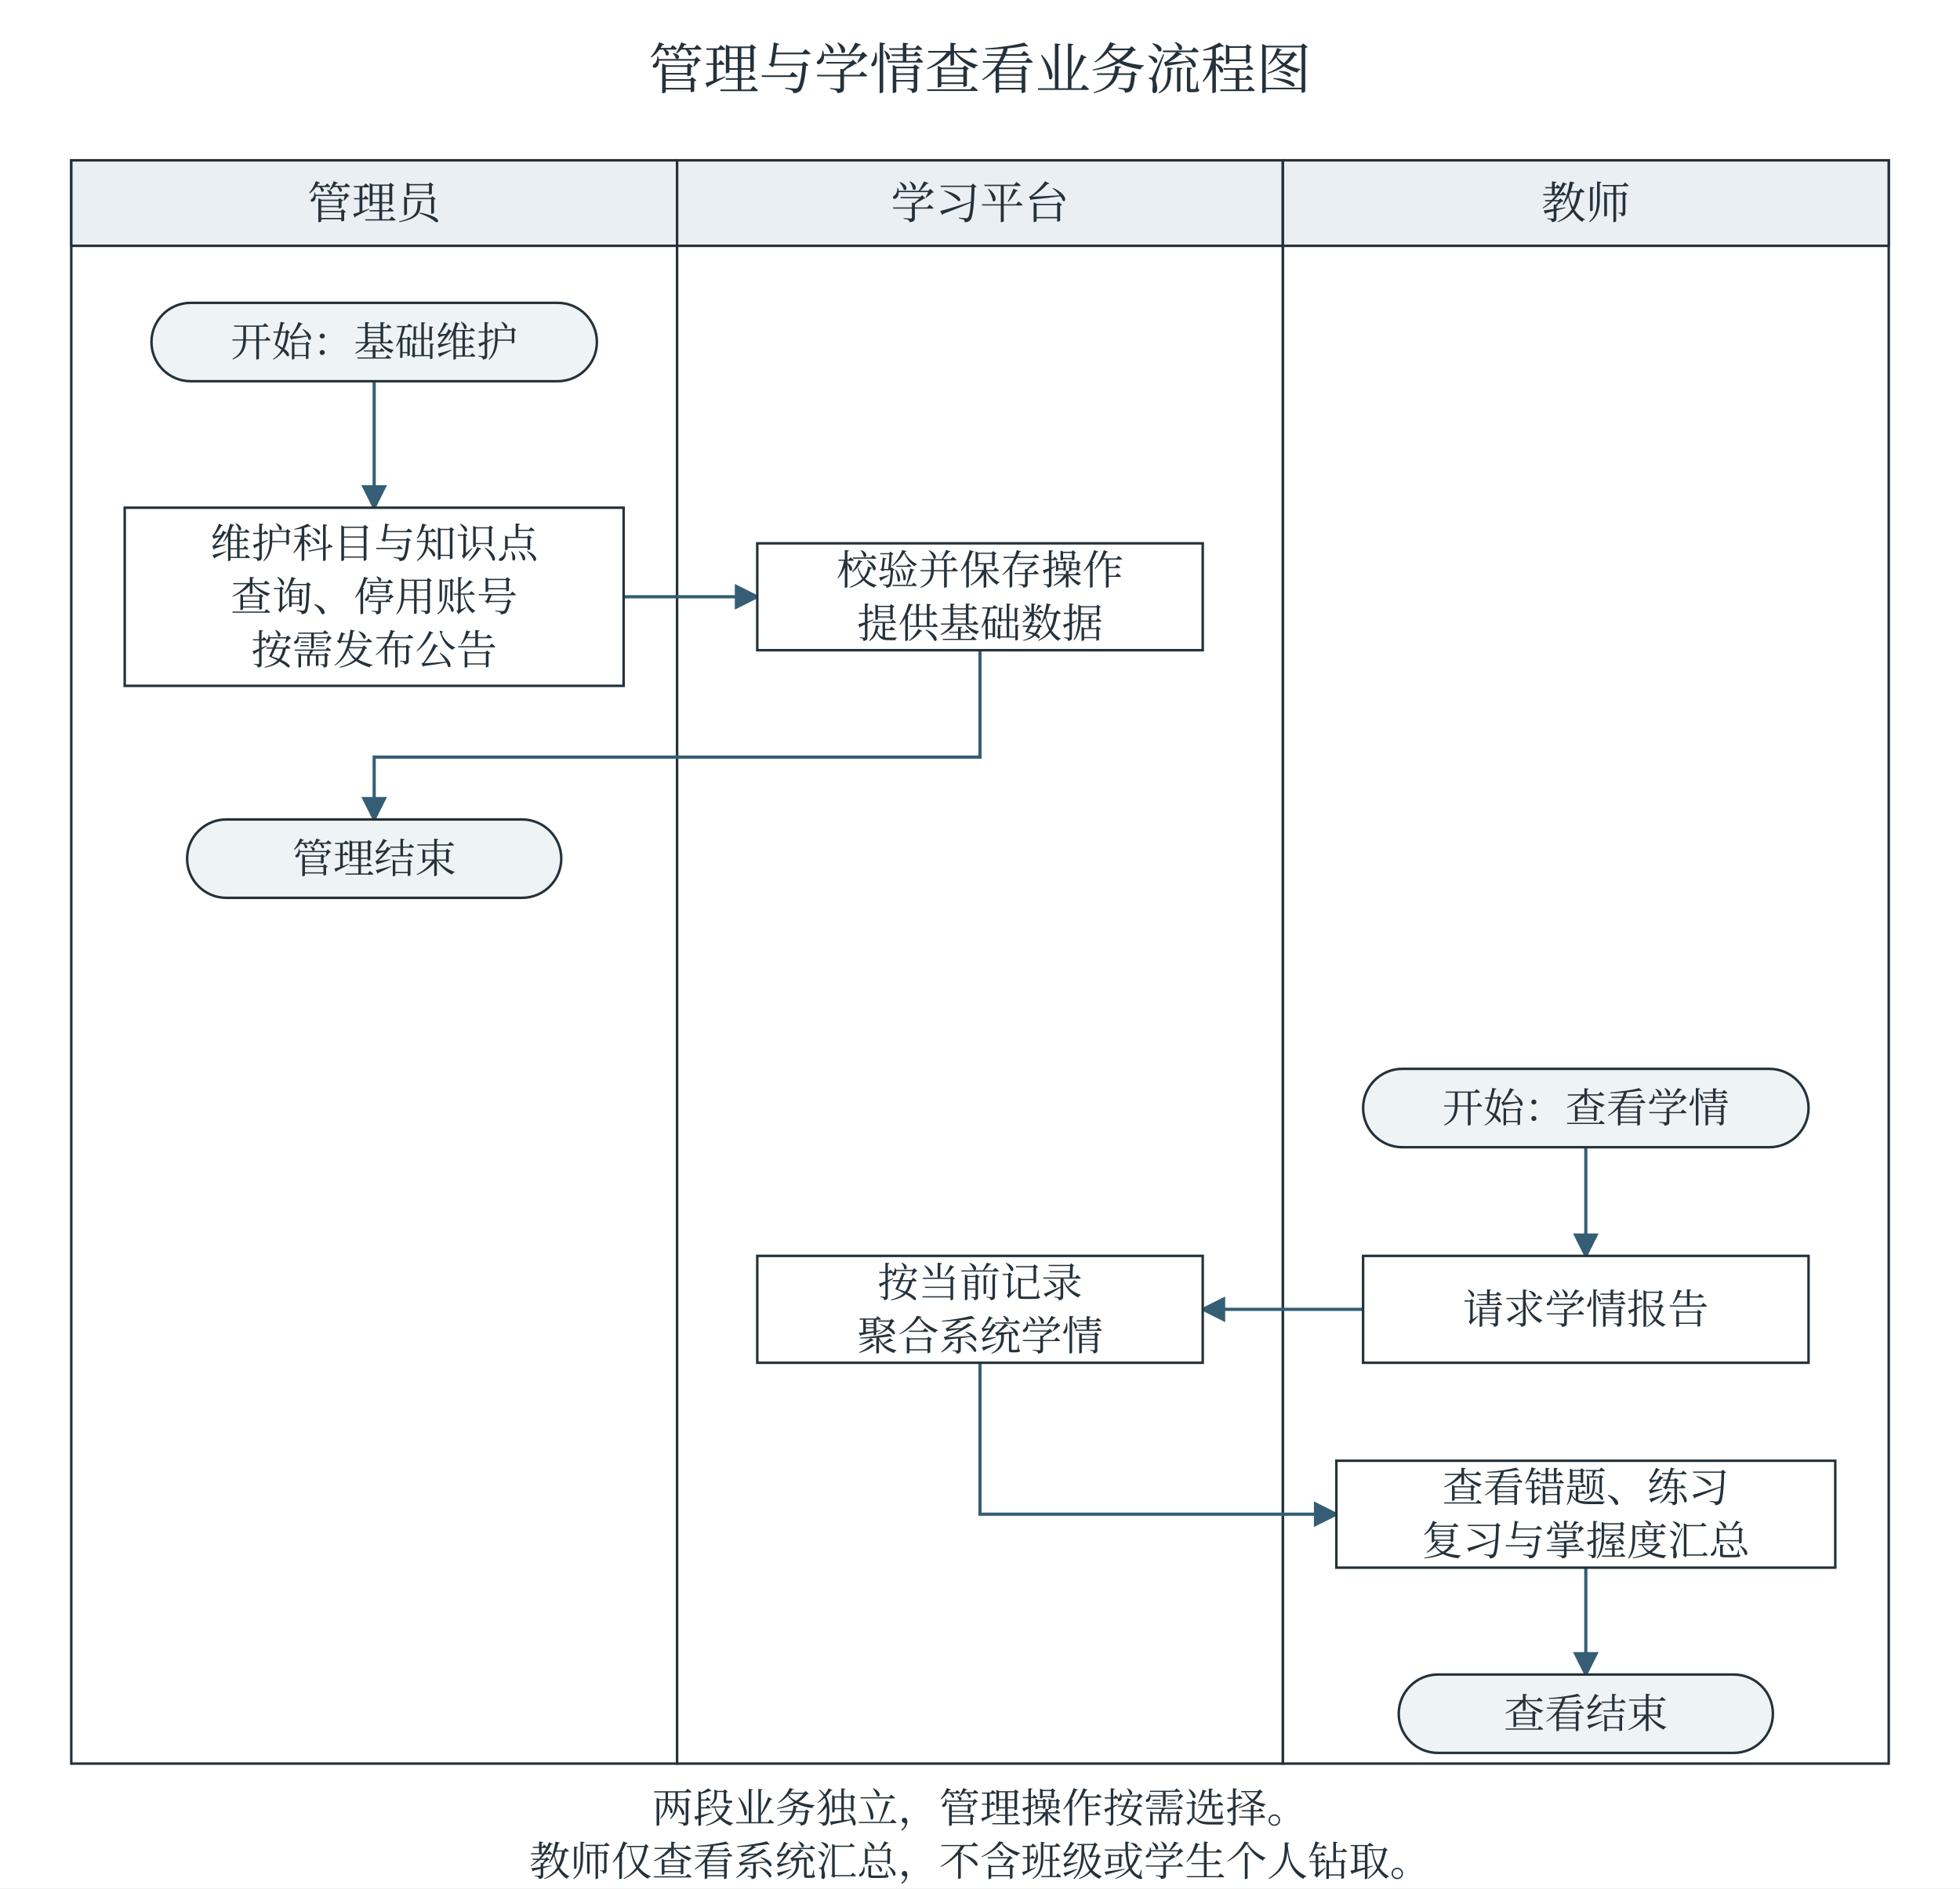
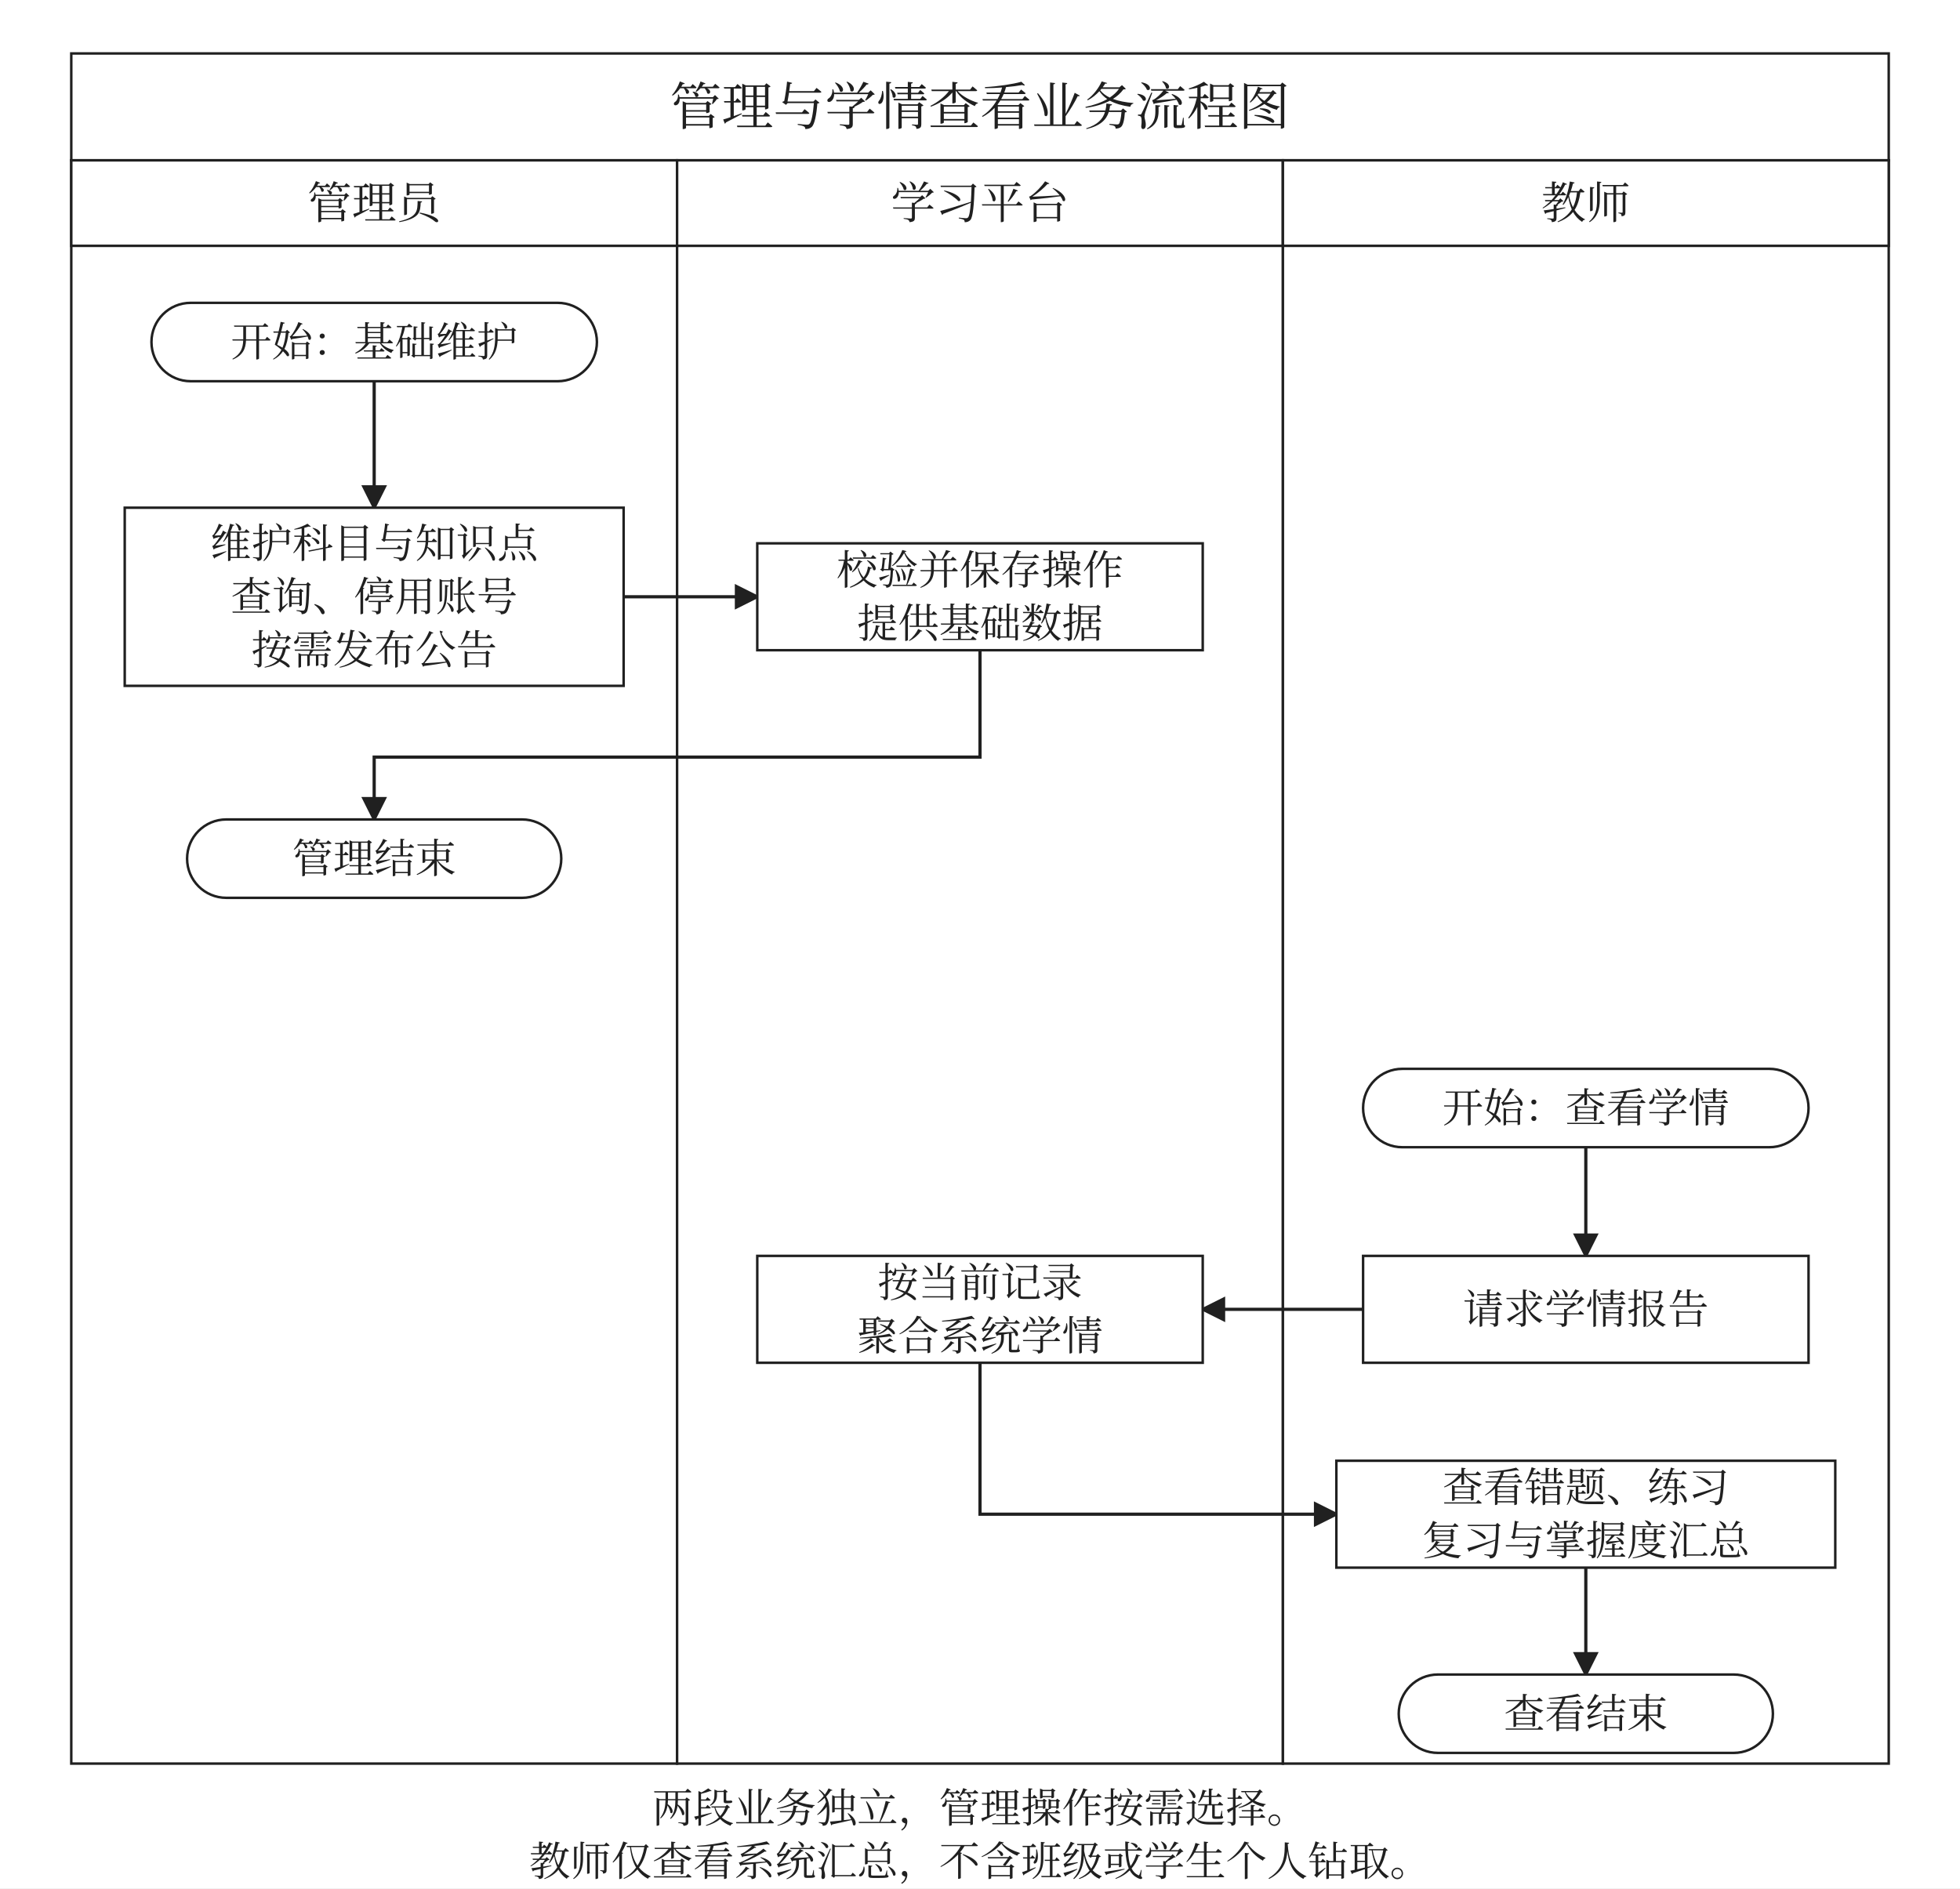
<svg xmlns="http://www.w3.org/2000/svg" width="157.5mm" height="151.773mm" viewBox="0 0 1100 1060">
  <defs>
    <marker id="arrow" markerWidth="8" markerHeight="8" refX="7" refY="4" orient="auto">
-       <path d="M0,0 L8,4 L0,8 Z" fill="#355e76" />
+       <path d="M0,0 L8,4 L0,8 Z" fill="#202020" />
    </marker>
  </defs>
  <rect width="1100" height="1060" fill="white" />
-   <text x="550" y="49.85" text-anchor="middle" font-family="Noto Serif SC,Noto Serif CJK SC,SimSun,宋体,serif" font-size="31" fill="#25313a">管理与学情查看业务流程图</text>
-   <rect x="40.0" y="90" width="340.0" height="900" rx="0" fill="#ffffff" stroke="#25313a" stroke-width="1.4" />
-   <rect x="40.0" y="90" width="340.0" height="48" rx="0" fill="#e9eff3" stroke="#25313a" stroke-width="1.4" />
-   <text x="210.0" y="122.75" text-anchor="middle" font-family="Noto Serif SC,Noto Serif CJK SC,SimSun,宋体,serif" font-size="25" fill="#25313a">管理员</text>
-   <rect x="380.0" y="90" width="340.0" height="900" rx="0" fill="#ffffff" stroke="#25313a" stroke-width="1.4" />
-   <rect x="380.0" y="90" width="340.0" height="48" rx="0" fill="#e9eff3" stroke="#25313a" stroke-width="1.4" />
-   <text x="550.0" y="122.75" text-anchor="middle" font-family="Noto Serif SC,Noto Serif CJK SC,SimSun,宋体,serif" font-size="25" fill="#25313a">学习平台</text>
-   <rect x="720.0" y="90" width="340.0" height="900" rx="0" fill="#ffffff" stroke="#25313a" stroke-width="1.4" />
-   <rect x="720.0" y="90" width="340.0" height="48" rx="0" fill="#e9eff3" stroke="#25313a" stroke-width="1.4" />
-   <text x="890.0" y="122.75" text-anchor="middle" font-family="Noto Serif SC,Noto Serif CJK SC,SimSun,宋体,serif" font-size="25" fill="#25313a">教师</text>
-   <polyline points="210.0,214 210.0,285" fill="none" stroke="#355e76" stroke-width="1.8" marker-end="url(#arrow)" />
-   <polyline points="350.0,335.0 425.0,335.0" fill="none" stroke="#355e76" stroke-width="1.8" marker-end="url(#arrow)" />
-   <polyline points="550.0,365 550,425 210,425 210.0,460" fill="none" stroke="#355e76" stroke-width="1.8" marker-end="url(#arrow)" />
-   <polyline points="890.0,644 890.0,705" fill="none" stroke="#355e76" stroke-width="1.8" marker-end="url(#arrow)" />
-   <polyline points="765.0,735.0 675.0,735.0" fill="none" stroke="#355e76" stroke-width="1.8" marker-end="url(#arrow)" />
-   <polyline points="550.0,765 550,850 750.0,850.0" fill="none" stroke="#355e76" stroke-width="1.8" marker-end="url(#arrow)" />
-   <polyline points="890.0,880 890.0,940" fill="none" stroke="#355e76" stroke-width="1.8" marker-end="url(#arrow)" />
-   <rect x="85.0" y="170" width="250" height="44" rx="22.0" fill="#eef3f5" stroke="#25313a" stroke-width="1.4" />
-   <text x="210.0" y="200.05" text-anchor="middle" font-family="Noto Serif SC,Noto Serif CJK SC,SimSun,宋体,serif" font-size="23" fill="#25313a">开始：基础维护</text>
-   <rect x="70.0" y="285" width="280" height="100" rx="0" fill="#ffffff" stroke="#25313a" stroke-width="1.4" />
-   <text x="210.0" y="313.15" text-anchor="middle" font-family="Noto Serif SC,Noto Serif CJK SC,SimSun,宋体,serif" font-size="23" fill="#25313a">维护科目与知识点</text>
-   <text x="210.0" y="343.05" text-anchor="middle" font-family="Noto Serif SC,Noto Serif CJK SC,SimSun,宋体,serif" font-size="23" fill="#25313a">查询、停用账号</text>
-   <text x="210.0" y="372.95" text-anchor="middle" font-family="Noto Serif SC,Noto Serif CJK SC,SimSun,宋体,serif" font-size="23" fill="#25313a">按需发布公告</text>
-   <rect x="425.0" y="305" width="250" height="60" rx="0" fill="#ffffff" stroke="#25313a" stroke-width="1.4" />
-   <text x="550.0" y="328.1" text-anchor="middle" font-family="Noto Serif SC,Noto Serif CJK SC,SimSun,宋体,serif" font-size="23" fill="#25313a">校验并保存操作</text>
-   <text x="550.0" y="358.0" text-anchor="middle" font-family="Noto Serif SC,Noto Serif CJK SC,SimSun,宋体,serif" font-size="23" fill="#25313a">提供基础数据</text>
-   <rect x="105.0" y="460" width="210" height="44" rx="22.0" fill="#eef3f5" stroke="#25313a" stroke-width="1.4" />
-   <text x="210.0" y="490.05" text-anchor="middle" font-family="Noto Serif SC,Noto Serif CJK SC,SimSun,宋体,serif" font-size="23" fill="#25313a">管理结束</text>
-   <rect x="765.0" y="600" width="250" height="44" rx="22.0" fill="#eef3f5" stroke="#25313a" stroke-width="1.4" />
-   <text x="890.0" y="630.05" text-anchor="middle" font-family="Noto Serif SC,Noto Serif CJK SC,SimSun,宋体,serif" font-size="23" fill="#25313a">开始：查看学情</text>
-   <rect x="765.0" y="705" width="250" height="60" rx="0" fill="#ffffff" stroke="#25313a" stroke-width="1.4" />
-   <text x="890.0" y="743.05" text-anchor="middle" font-family="Noto Serif SC,Noto Serif CJK SC,SimSun,宋体,serif" font-size="23" fill="#25313a">请求学情报告</text>
-   <rect x="425.0" y="705" width="250" height="60" rx="0" fill="#ffffff" stroke="#25313a" stroke-width="1.4" />
-   <text x="550.0" y="728.1" text-anchor="middle" font-family="Noto Serif SC,Noto Serif CJK SC,SimSun,宋体,serif" font-size="23" fill="#25313a">按当前记录</text>
-   <text x="550.0" y="758" text-anchor="middle" font-family="Noto Serif SC,Noto Serif CJK SC,SimSun,宋体,serif" font-size="23" fill="#25313a">聚合系统学情</text>
-   <rect x="750.0" y="820" width="280" height="60" rx="0" fill="#ffffff" stroke="#25313a" stroke-width="1.4" />
-   <text x="890.0" y="843.1" text-anchor="middle" font-family="Noto Serif SC,Noto Serif CJK SC,SimSun,宋体,serif" font-size="23" fill="#25313a">查看错题、练习</text>
-   <text x="890.0" y="873" text-anchor="middle" font-family="Noto Serif SC,Noto Serif CJK SC,SimSun,宋体,serif" font-size="23" fill="#25313a">复习与掌握度汇总</text>
-   <rect x="785.0" y="940" width="210" height="44" rx="22.0" fill="#eef3f5" stroke="#25313a" stroke-width="1.4" />
-   <text x="890.0" y="970.05" text-anchor="middle" font-family="Noto Serif SC,Noto Serif CJK SC,SimSun,宋体,serif" font-size="23" fill="#25313a">查看结束</text>
-   <text x="550" y="1023.1" text-anchor="middle" font-family="Noto Serif SC,Noto Serif CJK SC,SimSun,宋体,serif" font-size="23" fill="#25313a">两段业务独立，管理操作按需选择。</text>
-   <text x="550" y="1053.0" text-anchor="middle" font-family="Noto Serif SC,Noto Serif CJK SC,SimSun,宋体,serif" font-size="23" fill="#25313a">教师仅查看系统汇总，不含班级或学生个人钻取。</text>
+   <rect x="40" y="30" width="1020" height="60" rx="0" fill="#ffffff" stroke="#202020" stroke-width="1.4" />
+   <text x="550" y="70.15" text-anchor="middle" font-size="29" fill="#202020">
+     <tspan font-family="SimSun,宋体,Noto Serif SC,Noto Serif CJK SC,serif">管理与学情查看业务流程图</tspan>
+   </text>
+   <rect x="40.0" y="90" width="340.0" height="900" rx="0" fill="#ffffff" stroke="#202020" stroke-width="1.4" />
+   <rect x="40.0" y="90" width="340.0" height="48" rx="0" fill="#ffffff" stroke="#202020" stroke-width="1.4" />
+   <text x="210.0" y="122.75" text-anchor="middle" font-size="25" fill="#202020">
+     <tspan font-family="SimSun,宋体,Noto Serif SC,Noto Serif CJK SC,serif">管理员</tspan>
+   </text>
+   <rect x="380.0" y="90" width="340.0" height="900" rx="0" fill="#ffffff" stroke="#202020" stroke-width="1.4" />
+   <rect x="380.0" y="90" width="340.0" height="48" rx="0" fill="#ffffff" stroke="#202020" stroke-width="1.4" />
+   <text x="550.0" y="122.75" text-anchor="middle" font-size="25" fill="#202020">
+     <tspan font-family="SimSun,宋体,Noto Serif SC,Noto Serif CJK SC,serif">学习平台</tspan>
+   </text>
+   <rect x="720.0" y="90" width="340.0" height="900" rx="0" fill="#ffffff" stroke="#202020" stroke-width="1.4" />
+   <rect x="720.0" y="90" width="340.0" height="48" rx="0" fill="#ffffff" stroke="#202020" stroke-width="1.4" />
+   <text x="890.0" y="122.75" text-anchor="middle" font-size="25" fill="#202020">
+     <tspan font-family="SimSun,宋体,Noto Serif SC,Noto Serif CJK SC,serif">教师</tspan>
+   </text>
+   <polyline points="210.0,214 210.0,285" fill="none" stroke="#202020" stroke-width="1.8" marker-end="url(#arrow)" />
+   <polyline points="350.0,335.0 425.0,335.0" fill="none" stroke="#202020" stroke-width="1.8" marker-end="url(#arrow)" />
+   <polyline points="550.0,365 550,425 210,425 210.0,460" fill="none" stroke="#202020" stroke-width="1.8" marker-end="url(#arrow)" />
+   <polyline points="890.0,644 890.0,705" fill="none" stroke="#202020" stroke-width="1.8" marker-end="url(#arrow)" />
+   <polyline points="765.0,735.0 675.0,735.0" fill="none" stroke="#202020" stroke-width="1.8" marker-end="url(#arrow)" />
+   <polyline points="550.0,765 550,850 750.0,850.0" fill="none" stroke="#202020" stroke-width="1.8" marker-end="url(#arrow)" />
+   <polyline points="890.0,880 890.0,940" fill="none" stroke="#202020" stroke-width="1.8" marker-end="url(#arrow)" />
+   <rect x="85.0" y="170" width="250" height="44" rx="22.0" fill="#ffffff" stroke="#202020" stroke-width="1.4" />
+   <text x="210.0" y="200.05" text-anchor="middle" font-size="23" fill="#202020">
+     <tspan font-family="SimSun,宋体,Noto Serif SC,Noto Serif CJK SC,serif">开始：基础维护</tspan>
+   </text>
+   <rect x="70.0" y="285" width="280" height="100" rx="0" fill="#ffffff" stroke="#202020" stroke-width="1.4" />
+   <text x="210.0" y="313.15" text-anchor="middle" font-size="23" fill="#202020">
+     <tspan font-family="SimSun,宋体,Noto Serif SC,Noto Serif CJK SC,serif">维护科目与知识点</tspan>
+   </text>
+   <text x="210.0" y="343.05" text-anchor="middle" font-size="23" fill="#202020">
+     <tspan font-family="SimSun,宋体,Noto Serif SC,Noto Serif CJK SC,serif">查询、停用账号</tspan>
+   </text>
+   <text x="210.0" y="372.95" text-anchor="middle" font-size="23" fill="#202020">
+     <tspan font-family="SimSun,宋体,Noto Serif SC,Noto Serif CJK SC,serif">按需发布公告</tspan>
+   </text>
+   <rect x="425.0" y="305" width="250" height="60" rx="0" fill="#ffffff" stroke="#202020" stroke-width="1.4" />
+   <text x="550.0" y="328.1" text-anchor="middle" font-size="23" fill="#202020">
+     <tspan font-family="SimSun,宋体,Noto Serif SC,Noto Serif CJK SC,serif">校验并保存操作</tspan>
+   </text>
+   <text x="550.0" y="358.0" text-anchor="middle" font-size="23" fill="#202020">
+     <tspan font-family="SimSun,宋体,Noto Serif SC,Noto Serif CJK SC,serif">提供基础数据</tspan>
+   </text>
+   <rect x="105.0" y="460" width="210" height="44" rx="22.0" fill="#ffffff" stroke="#202020" stroke-width="1.4" />
+   <text x="210.0" y="490.05" text-anchor="middle" font-size="23" fill="#202020">
+     <tspan font-family="SimSun,宋体,Noto Serif SC,Noto Serif CJK SC,serif">管理结束</tspan>
+   </text>
+   <rect x="765.0" y="600" width="250" height="44" rx="22.0" fill="#ffffff" stroke="#202020" stroke-width="1.4" />
+   <text x="890.0" y="630.05" text-anchor="middle" font-size="23" fill="#202020">
+     <tspan font-family="SimSun,宋体,Noto Serif SC,Noto Serif CJK SC,serif">开始：查看学情</tspan>
+   </text>
+   <rect x="765.0" y="705" width="250" height="60" rx="0" fill="#ffffff" stroke="#202020" stroke-width="1.4" />
+   <text x="890.0" y="743.05" text-anchor="middle" font-size="23" fill="#202020">
+     <tspan font-family="SimSun,宋体,Noto Serif SC,Noto Serif CJK SC,serif">请求学情报告</tspan>
+   </text>
+   <rect x="425.0" y="705" width="250" height="60" rx="0" fill="#ffffff" stroke="#202020" stroke-width="1.4" />
+   <text x="550.0" y="728.1" text-anchor="middle" font-size="23" fill="#202020">
+     <tspan font-family="SimSun,宋体,Noto Serif SC,Noto Serif CJK SC,serif">按当前记录</tspan>
+   </text>
+   <text x="550.0" y="758" text-anchor="middle" font-size="23" fill="#202020">
+     <tspan font-family="SimSun,宋体,Noto Serif SC,Noto Serif CJK SC,serif">聚合系统学情</tspan>
+   </text>
+   <rect x="750.0" y="820" width="280" height="60" rx="0" fill="#ffffff" stroke="#202020" stroke-width="1.4" />
+   <text x="890.0" y="843.1" text-anchor="middle" font-size="23" fill="#202020">
+     <tspan font-family="SimSun,宋体,Noto Serif SC,Noto Serif CJK SC,serif">查看错题、练习</tspan>
+   </text>
+   <text x="890.0" y="873" text-anchor="middle" font-size="23" fill="#202020">
+     <tspan font-family="SimSun,宋体,Noto Serif SC,Noto Serif CJK SC,serif">复习与掌握度汇总</tspan>
+   </text>
+   <rect x="785.0" y="940" width="210" height="44" rx="22.0" fill="#ffffff" stroke="#202020" stroke-width="1.4" />
+   <text x="890.0" y="970.05" text-anchor="middle" font-size="23" fill="#202020">
+     <tspan font-family="SimSun,宋体,Noto Serif SC,Noto Serif CJK SC,serif">查看结束</tspan>
+   </text>
+   <text x="550" y="1023.1" text-anchor="middle" font-size="23" fill="#202020">
+     <tspan font-family="SimSun,宋体,Noto Serif SC,Noto Serif CJK SC,serif">两段业务独立，管理操作按需选择。</tspan>
+   </text>
+   <text x="550" y="1053.0" text-anchor="middle" font-size="23" fill="#202020">
+     <tspan font-family="SimSun,宋体,Noto Serif SC,Noto Serif CJK SC,serif">教师仅查看系统汇总，不含班级或学生个人钻取。</tspan>
+   </text>
</svg>
